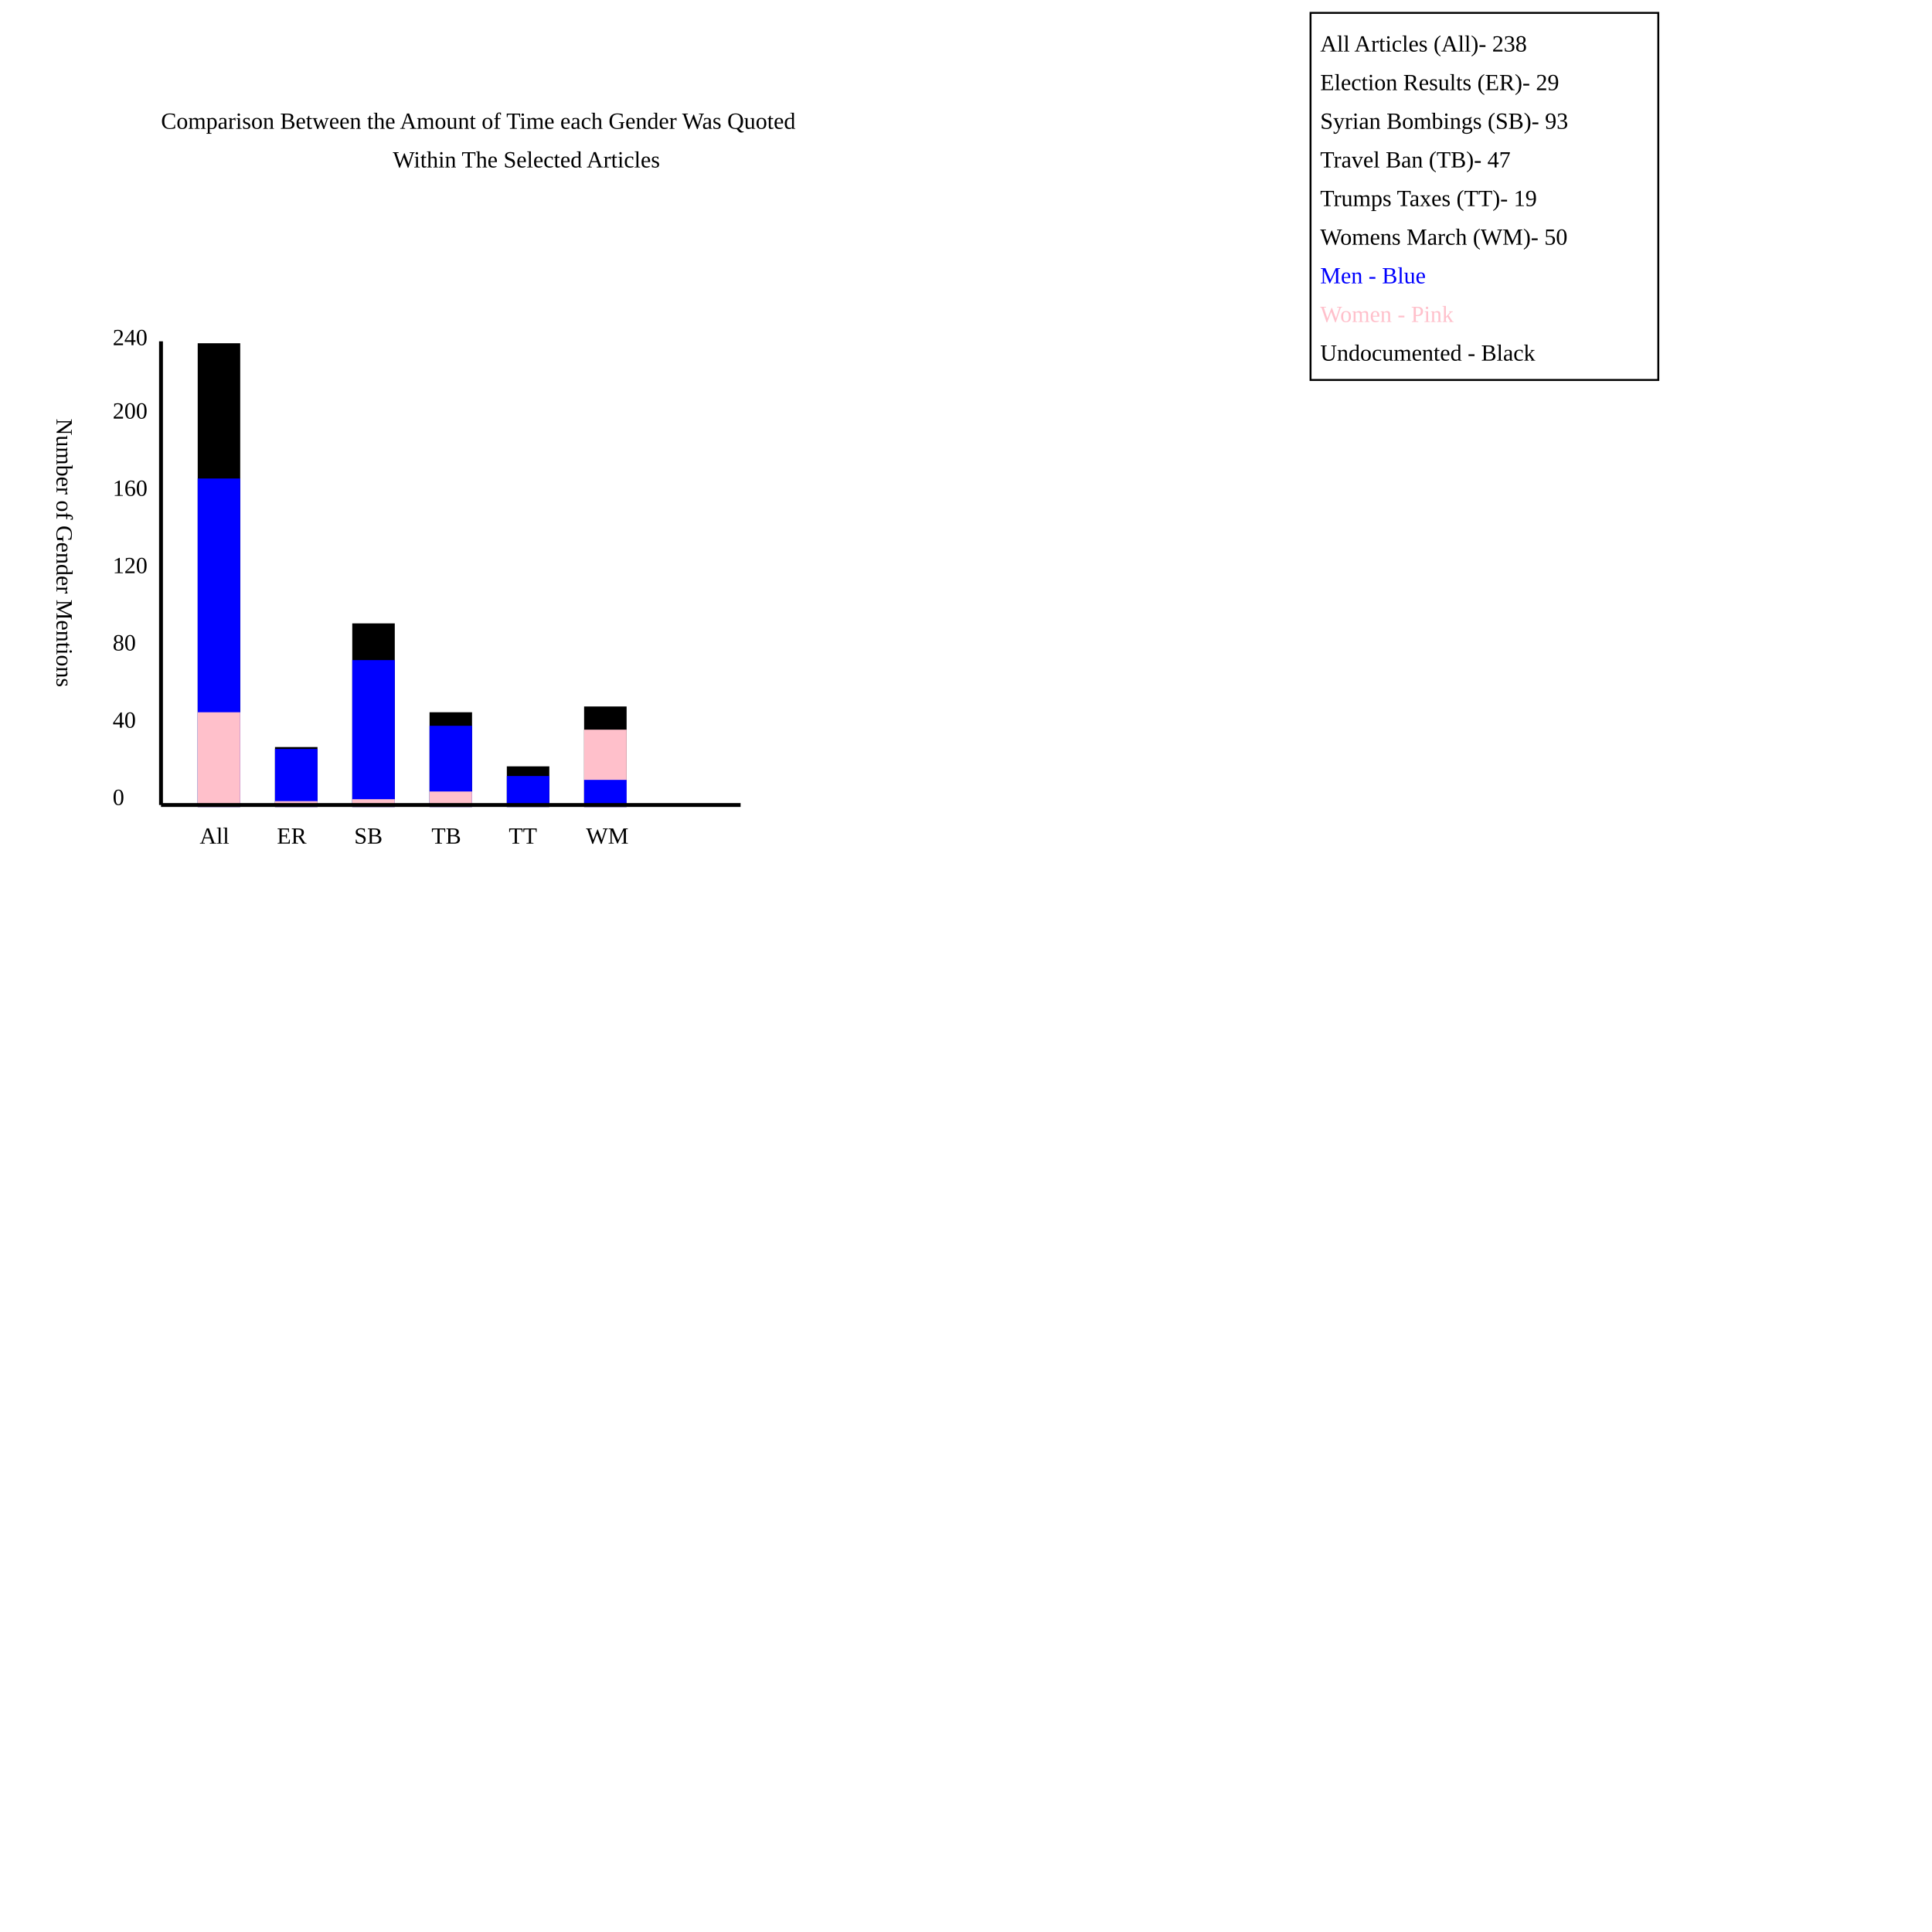
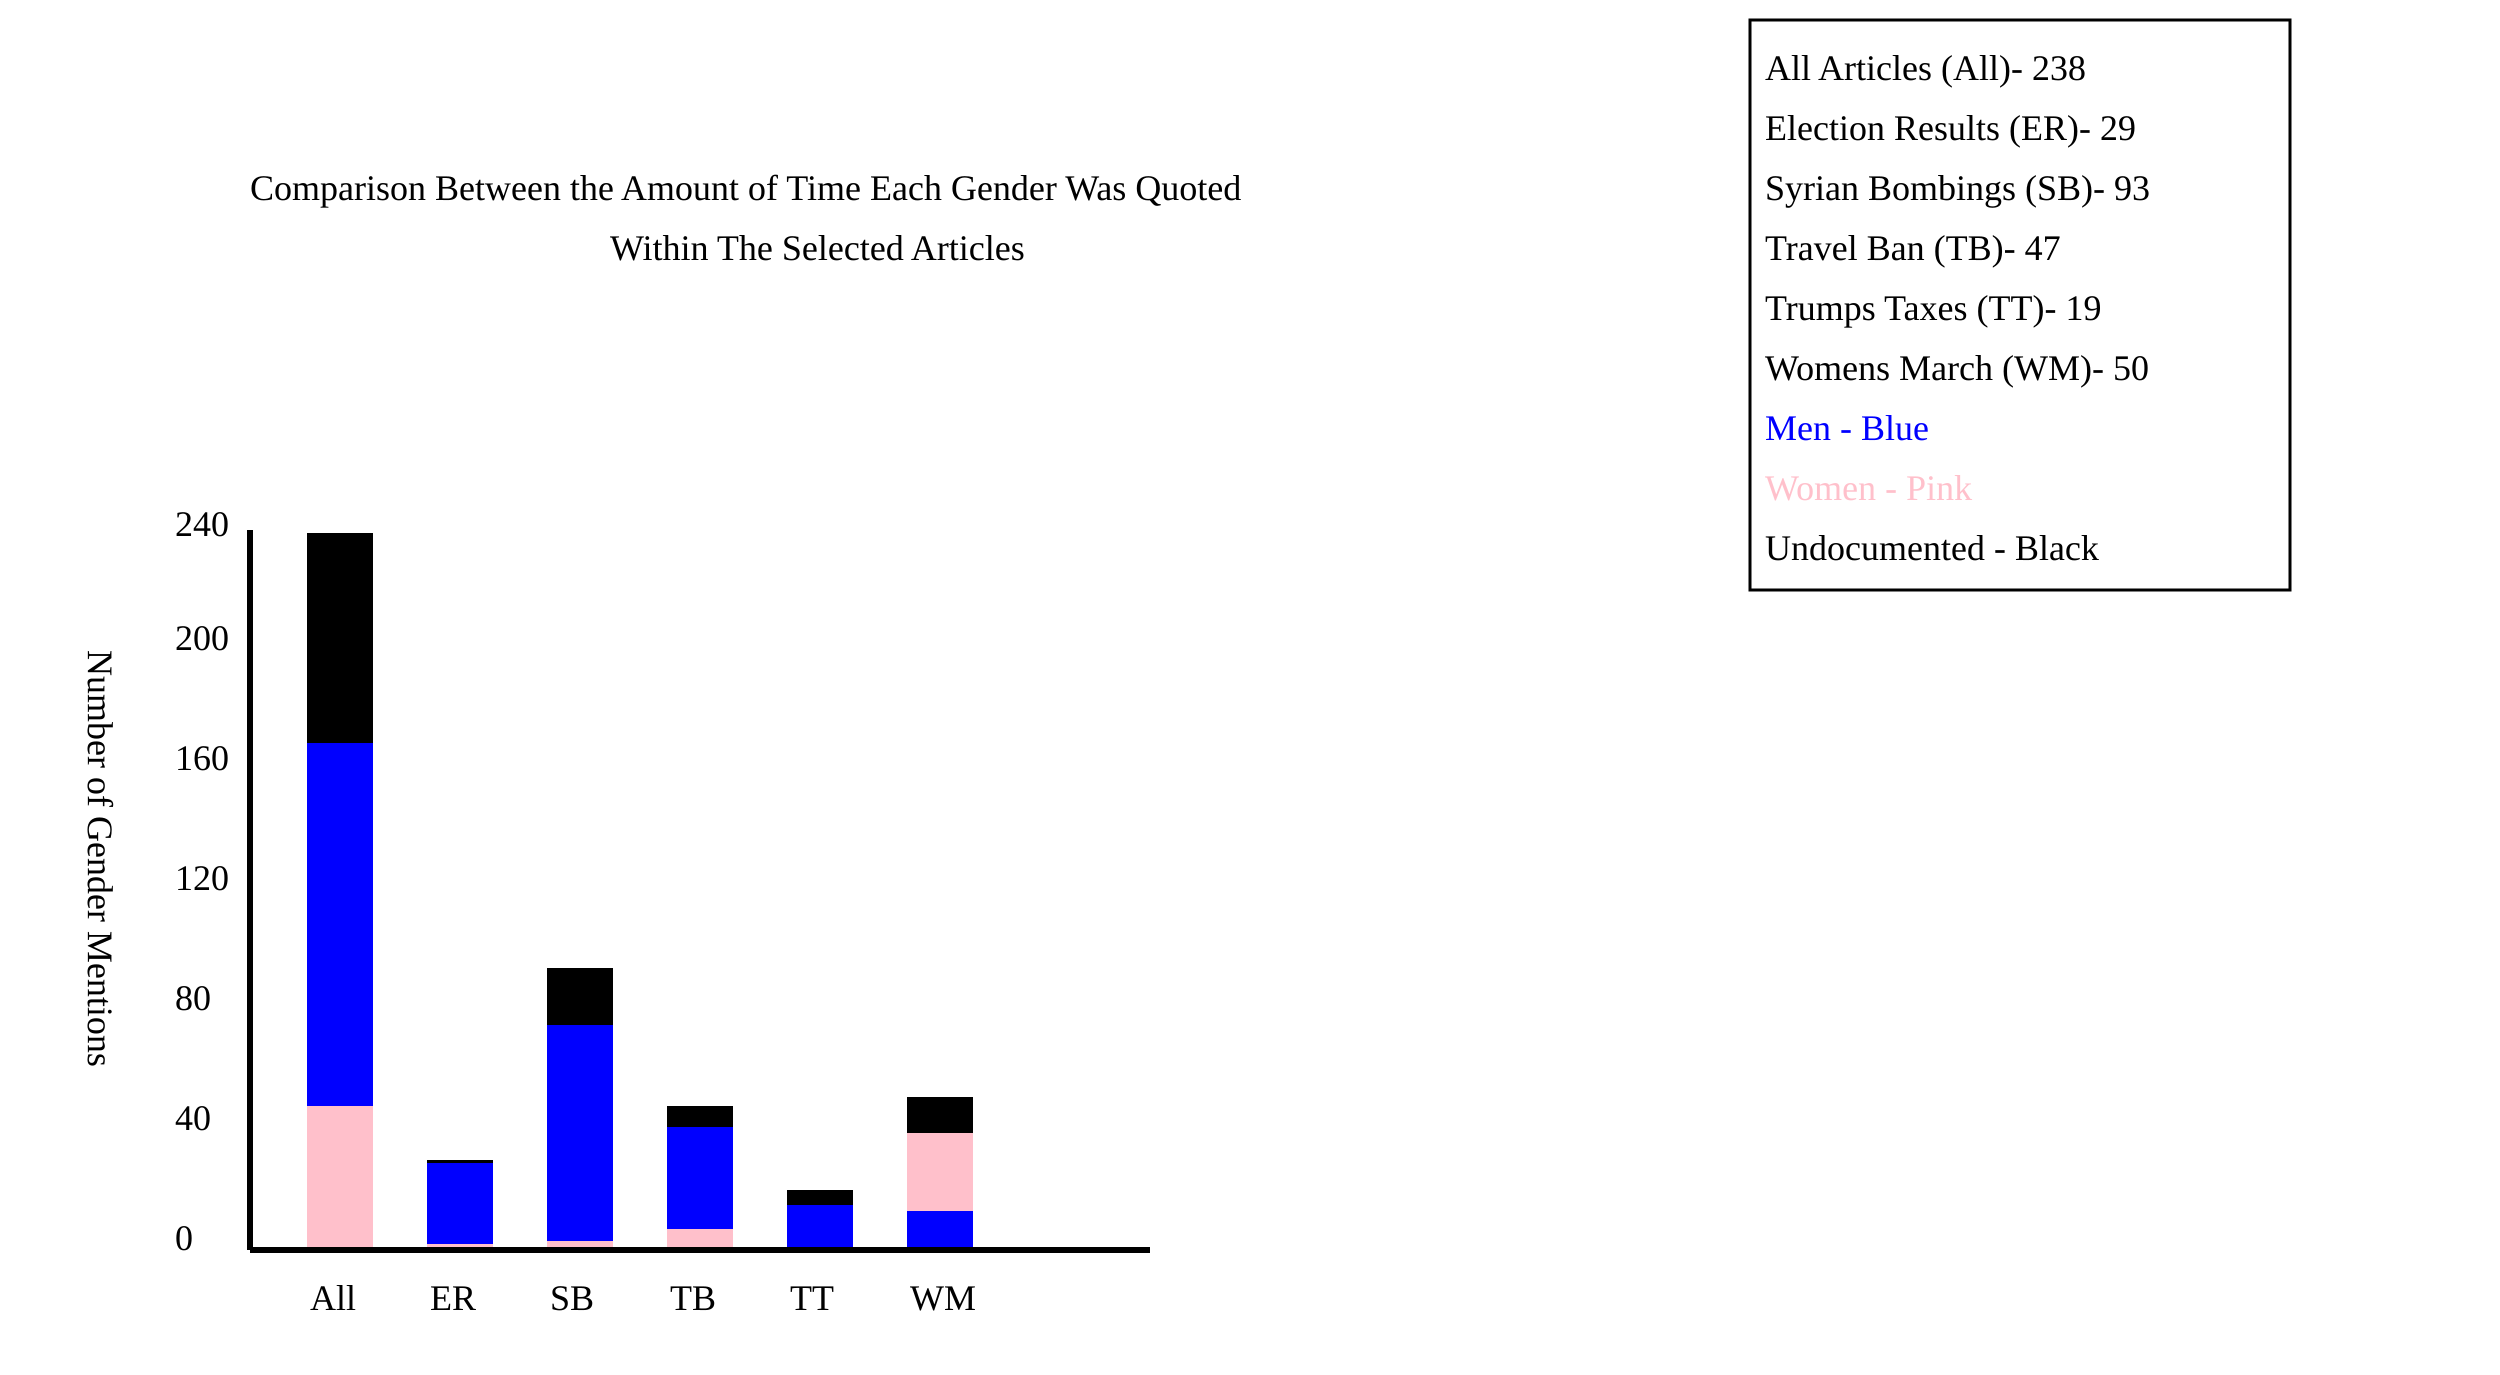
- <svg xmlns="http://www.w3.org/2000/svg" width="1000" height="1000" viewBox="0,0,1200,1200">
+ <svg xmlns="http://www.w3.org/2000/svg" width="1000" height="550">
  <g transform="translate(100, 500) scale(1.2,1.2)">
-     <text x="0" y="-350">Comparison Between the Amount of Time each Gender Was Quoted</text>
+     <text x="0" y="-350">Comparison Between the Amount of Time Each Gender Was Quoted</text>
    <text x="120" y="-330">Within The Selected Articles</text>
-     <rect x="595" y="-410" height="190" width="180" style="stroke:black; stroke-width: 1; fill: none" />
-     <text x="600" y="-470">Legend</text>
-     <text x="600" y="-390">All Articles (All)- 238</text>
-     <text x="600" y="-370">Election Results (ER)- 29</text>
-     <text x="600" y="-350">Syrian Bombings (SB)- 93</text>
-     <text x="600" y="-330">Travel Ban (TB)- 47</text>
-     <text x="600" y="-310">Trumps Taxes (TT)- 19</text>
-     <text x="600" y="-290">Womens March (WM)- 50</text>
-     <text x="600" y="-270" fill="blue">Men - Blue</text>
-     <text x="600" y="-250" fill="pink">Women - Pink</text>
-     <text x="600" y="-230">Undocumented - Black</text>
+     <rect x="500" y="-410" height="190" width="180" style="stroke:black; stroke-width: 1; fill: none" />
+     <text x="505" y="-390">All Articles (All)- 238</text>
+     <text x="505" y="-370">Election Results (ER)- 29</text>
+     <text x="505" y="-350">Syrian Bombings (SB)- 93</text>
+     <text x="505" y="-330">Travel Ban (TB)- 47</text>
+     <text x="505" y="-310">Trumps Taxes (TT)- 19</text>
+     <text x="505" y="-290">Womens March (WM)- 50</text>
+     <text x="505" y="-270" fill="blue">Men - Blue</text>
+     <text x="505" y="-250" fill="pink">Women - Pink</text>
+     <text x="505" y="-230">Undocumented - Black</text>
    <rect x="20" y="-238" height="238" width="20" style="stroke: black ; stroke-width: 2;" />
    <rect x="20" y="-168" height="168" width="20" style="stroke: blue; stroke-width: 2; fill: blue;" />
    <rect x="20" y="-47" height="47" width="20" style="stroke: pink; stroke-width: 2; fill: pink;" />
    <rect x="60" y="-29" height="29" width="20" style="stroke: black; stroke-width: 2;" />
    <rect x="60" y="-28" height="28" width="20" style="stroke: blue; stroke-width: 2; fill: blue;" />
    <rect x="60" y="-1" height="1" width="20" style="stroke: pink; stroke-width: 2; fill: pink;" />
    <rect x="100" y="-93" height="93" width="20" style="stroke: black; stroke-width: 2;" />
    <rect x="100" y="-74" height="74" width="20" style="stroke: blue; stroke-width: 2; fill: blue;" />
    <rect x="100" y="-2" height="2" width="20" style="stroke: pink; stroke-width: 2; fill: pink;" />
    <rect x="140" y="-47" height="47" width="20" style="stroke: black; stroke-width: 2;" />
    <rect x="140" y="-40" height="40" width="20" style="stroke: blue; stroke-width: 2; fill: blue;" />
    <rect x="140" y="-6" height="6" width="20" style="stroke: pink; stroke-width: 2; fill: pink;" />
    <rect x="180" y="-19" height="19" width="20" style="stroke: black; stroke-width: 2;" />
    <rect x="180" y="-14" height="14" width="20" style="stroke: blue; stroke-width: 2; fill: blue;" />
    <rect x="180" y="0" height="0" width="20" style="stroke: pink; stroke-width: 2; fill: pink" />
    <rect x="220" y="-50" height="50" width="20" style="stroke: black; stroke-width: 2;" />
    <rect x="220" y="-38" height="38" width="20" style="stroke: pink; stroke-width: 2; fill: pink;" />
    <rect x="220" y="-12" height="12" width="20" style="stroke: blue; stroke-width: 2; fill: blue;" />
    <line x1="0" y1="0" x2="300" y2="0" style="stroke: black; stroke-width: 2" />
    <line x1="0" y1="0" x2="0" y2="-240" style="stroke: black; stroke-width: 2" />
    <text x="-50" y="-200" style="writing-mode: tb; transform: rotate(360deg);">Number of Gender Mentions</text>
    <text x="-25" y="-238">240</text>
    <text x="-25" y="-120">120</text>
    <text x="-25" y="-160">160</text>
    <text x="-25" y="-200">200</text>
    <text x="-25" y="-80">80</text>
    <text x="-25" y="0">0</text>
    <text x="-25" y="-40">40</text>
    <text x="20" y="20">All</text>
    <text x="60" y="20">ER</text>
    <text x="100" y="20">SB</text>
    <text x="140" y="20">TB</text>
    <text x="180" y="20">TT</text>
    <text x="220" y="20">WM</text>
  </g>
</svg>
